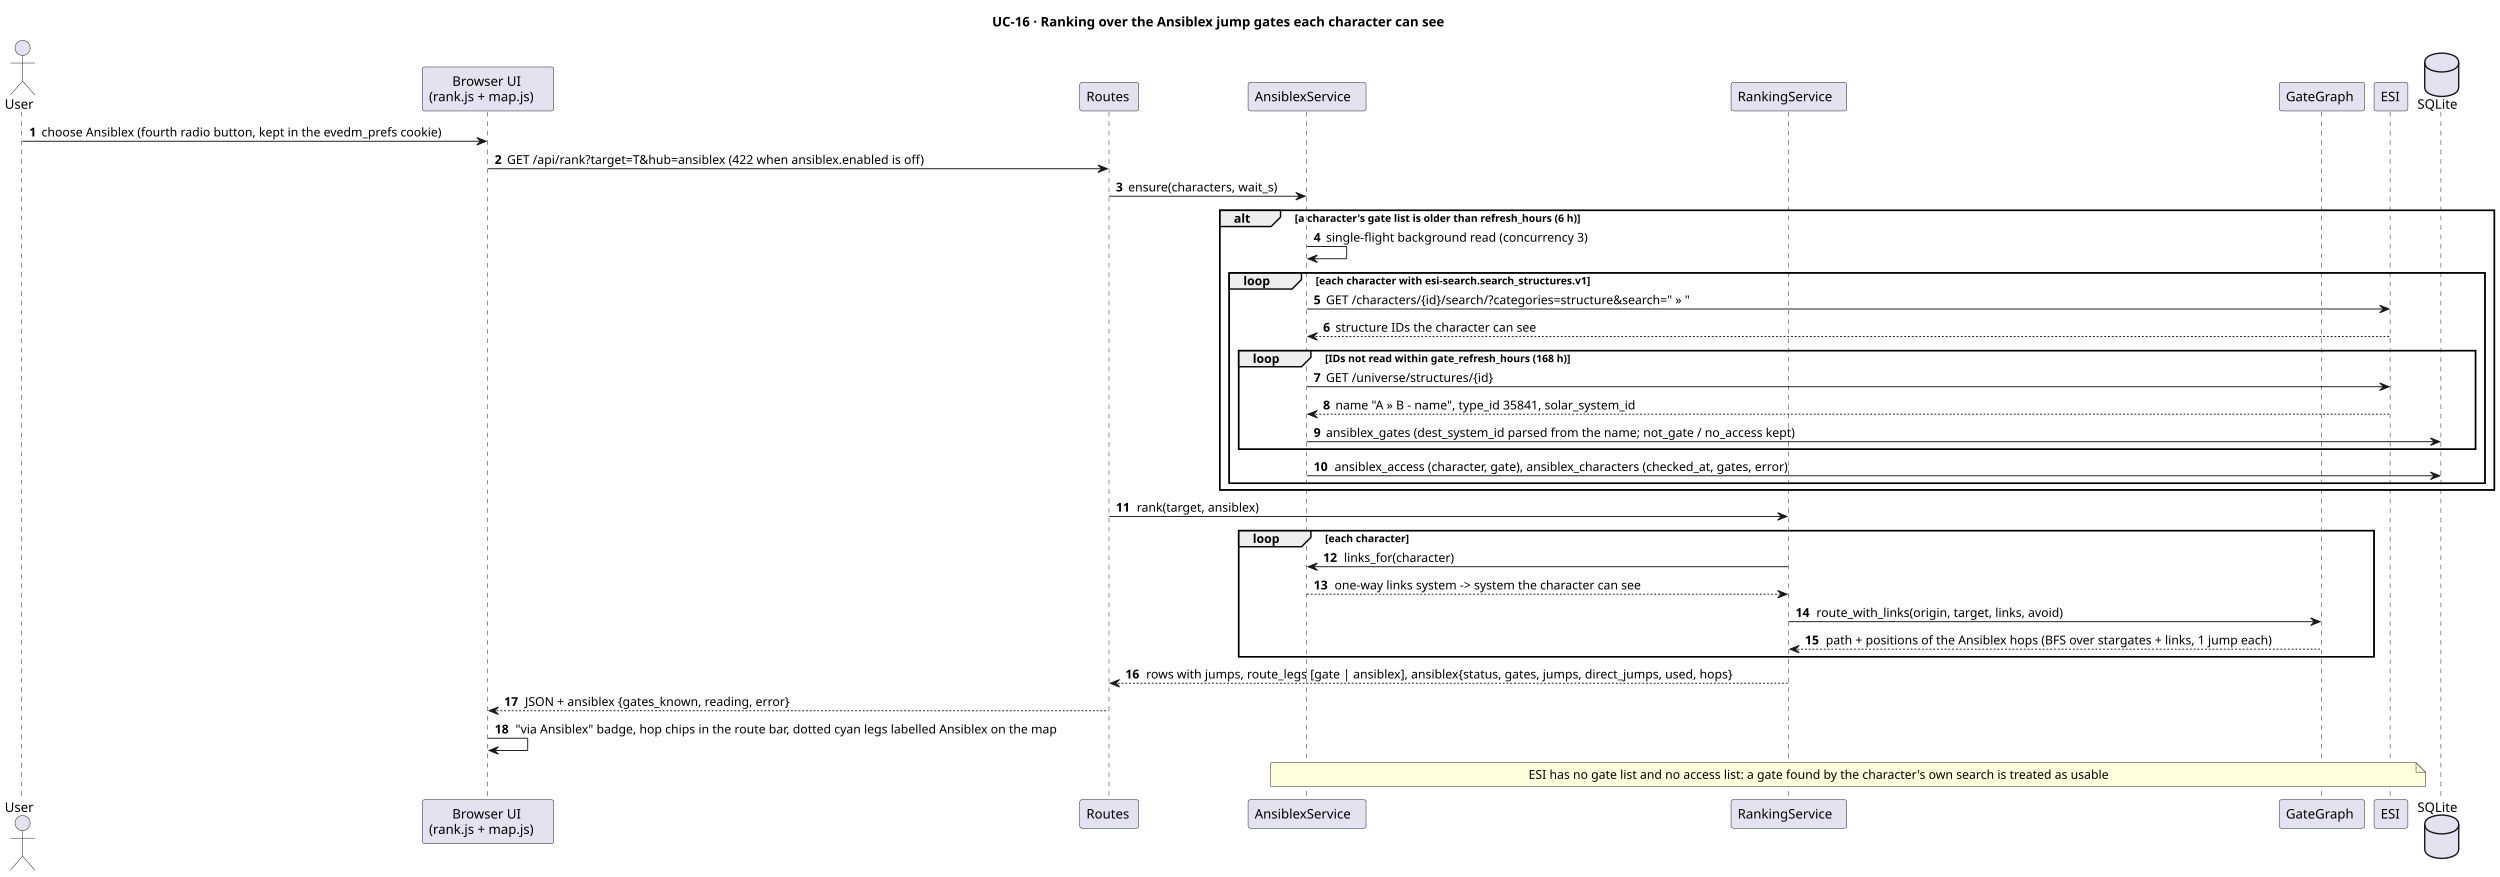
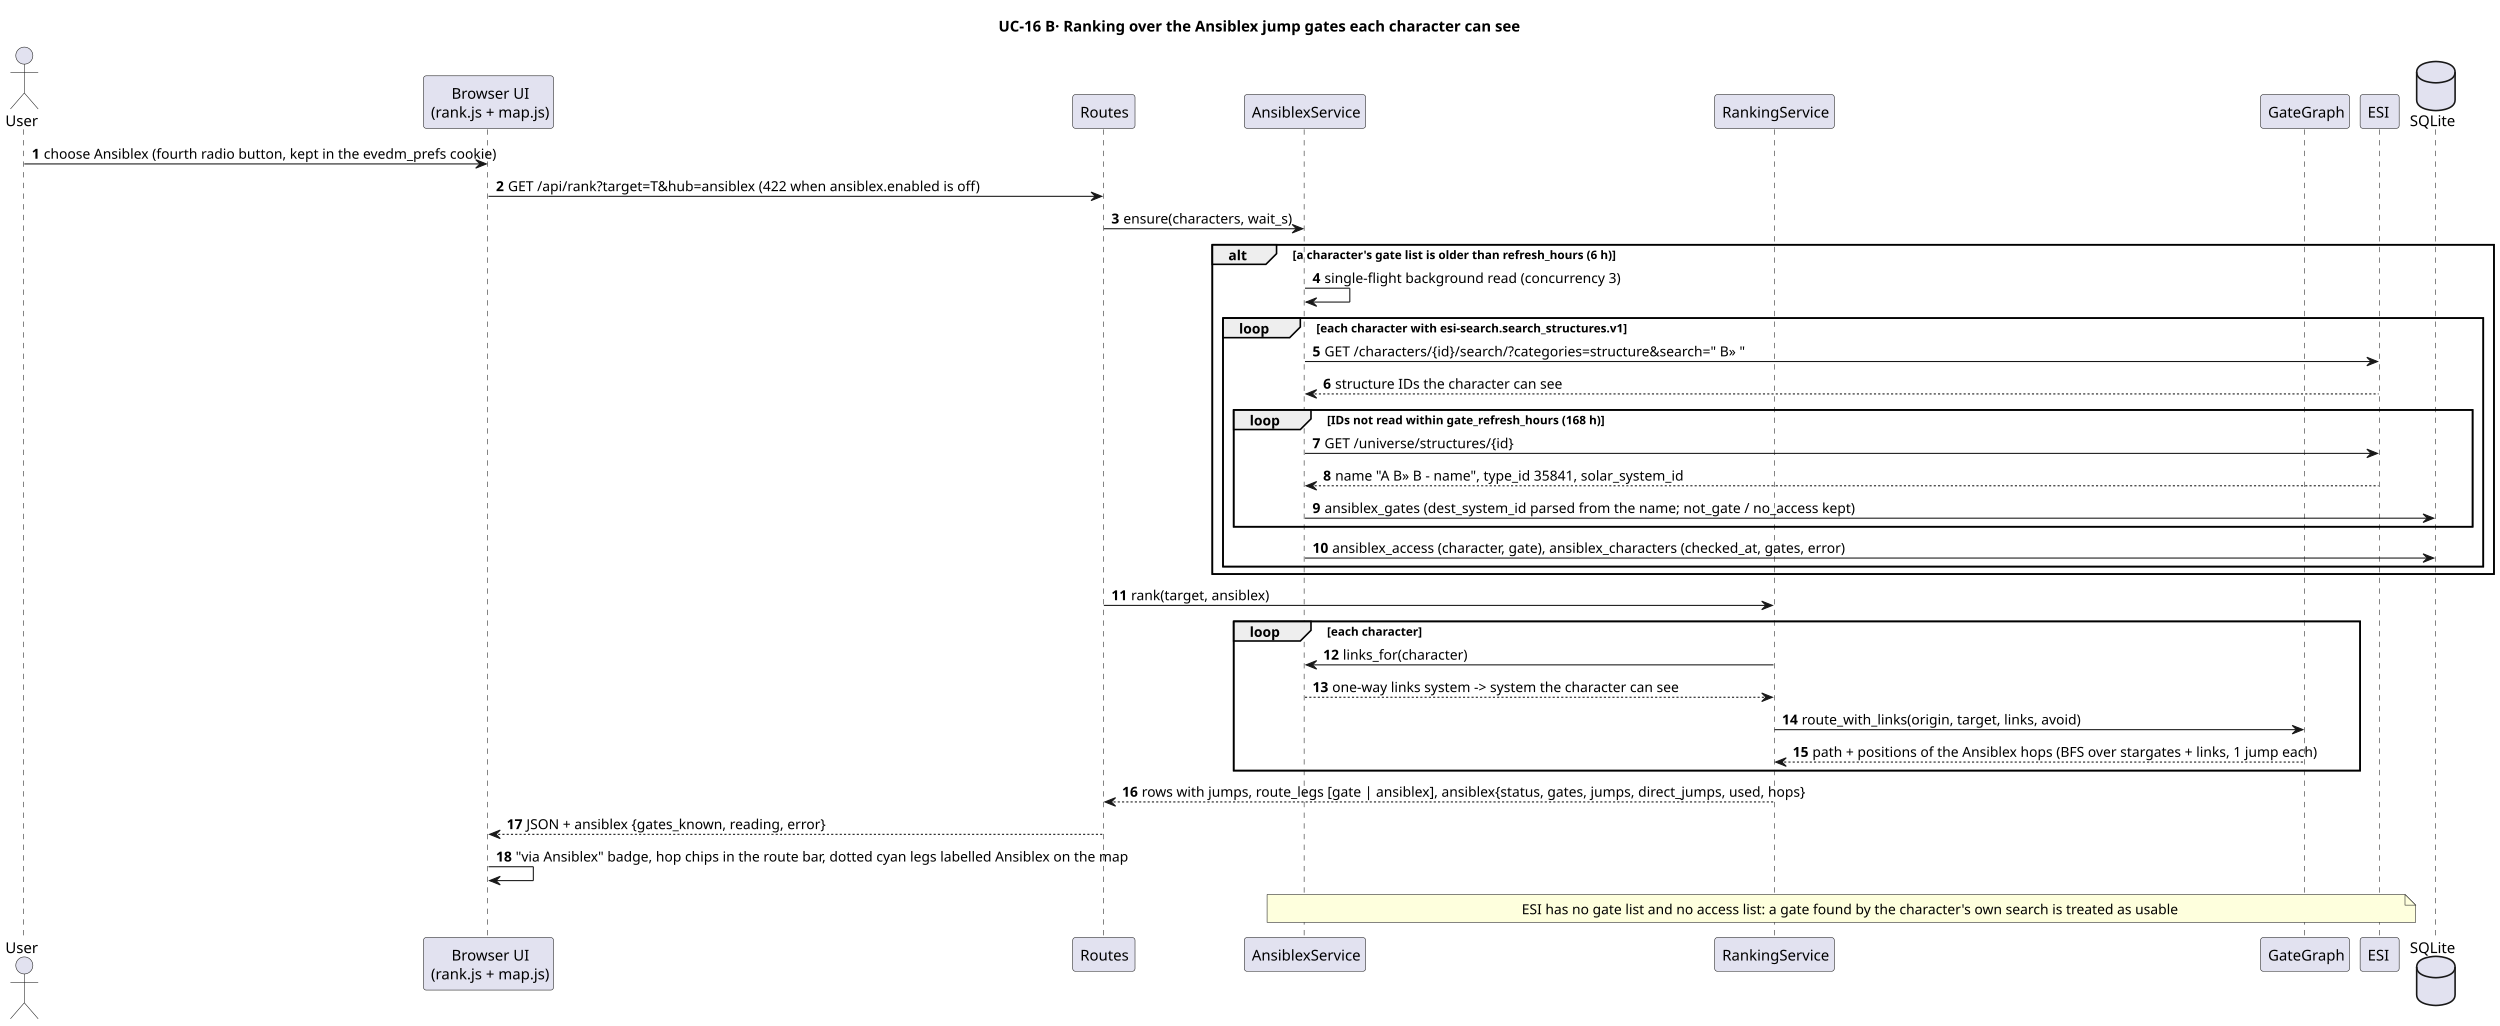
- <svg xmlns="http://www.w3.org/2000/svg" contentStyleType="text/css" height="929px" preserveAspectRatio="none" style="width:2650px;height:929px;background:#FFFFFF;" version="1.1" viewBox="0 0 2650 929" width="2650px" zoomAndPan="magnify">
+ <svg xmlns="http://www.w3.org/2000/svg" contentStyleType="text/css" height="961px" preserveAspectRatio="none" style="width:2342px;height:961px;background:#FFFFFF;" version="1.1" viewBox="0 0 2342 961" width="2342px" zoomAndPan="magnify">
  <defs />
  <g>
-     <text fill="#000000" font-family="sans-serif" font-size="14" font-weight="bold" lengthAdjust="spacing" textLength="549.801" x="1051.633" y="27.995">UC-16 · Ranking over the Ansiblex jump gates each character can see</text>
-     <rect fill="none" height="296.328" style="stroke:#000000;stroke-width:1.5;" width="1351.116" x="1292.951" y="222.992" />
-     <rect fill="none" height="223.062" style="stroke:#000000;stroke-width:1.5;" width="1331.116" x="1302.951" y="289.258" />
-     <rect fill="none" height="104.531" style="stroke:#000000;stroke-width:1.5;" width="1311.116" x="1312.951" y="371.656" />
-     <rect fill="none" height="133.664" style="stroke:#000000;stroke-width:1.5;" width="1203.557" x="1312.951" y="562.453" />
-     <line style="stroke:#181818;stroke-width:0.5;stroke-dasharray:5.0,5.0;" x1="23" x2="23" y1="118.594" y2="848.648" />
-     <line style="stroke:#181818;stroke-width:0.5;stroke-dasharray:5.0,5.0;" x1="516.745" x2="516.745" y1="118.594" y2="848.648" />
-     <line style="stroke:#181818;stroke-width:0.5;stroke-dasharray:5.0,5.0;" x1="1175.543" x2="1175.543" y1="118.594" y2="848.648" />
-     <line style="stroke:#181818;stroke-width:0.5;stroke-dasharray:5.0,5.0;" x1="1384.951" x2="1384.951" y1="118.594" y2="848.648" />
-     <line style="stroke:#181818;stroke-width:0.5;stroke-dasharray:5.0,5.0;" x1="1895.895" x2="1895.895" y1="118.594" y2="848.648" />
-     <line style="stroke:#181818;stroke-width:0.5;stroke-dasharray:5.0,5.0;" x1="2461.034" x2="2461.034" y1="118.594" y2="848.648" />
-     <line style="stroke:#181818;stroke-width:0.5;stroke-dasharray:5.0,5.0;" x1="2533.507" x2="2533.507" y1="118.594" y2="848.648" />
-     <line style="stroke:#181818;stroke-width:0.5;stroke-dasharray:5.0,5.0;" x1="2587.369" x2="2587.369" y1="118.594" y2="848.648" />
-     <text fill="#000000" font-family="sans-serif" font-size="14" lengthAdjust="spacing" textLength="31.91" x="5" y="115.292">User</text>
-     <ellipse cx="23.955" cy="50.797" fill="#E2E2F0" rx="8" ry="8" style="stroke:#181818;stroke-width:0.5;" />
-     <path d="M23.955,58.797 L23.955,85.797 M10.955,66.797 L36.955,66.797 M23.955,85.797 L10.955,100.797 M23.955,85.797 L36.955,100.797 " fill="none" style="stroke:#181818;stroke-width:0.5;" />
-     <text fill="#000000" font-family="sans-serif" font-size="14" lengthAdjust="spacing" textLength="31.91" x="5" y="860.644">User</text>
-     <ellipse cx="23.955" cy="872.445" fill="#E2E2F0" rx="8" ry="8" style="stroke:#181818;stroke-width:0.5;" />
-     <path d="M23.955,880.445 L23.955,907.445 M10.955,888.445 L36.955,888.445 M23.955,907.445 L10.955,922.445 M23.955,907.445 L36.955,922.445 " fill="none" style="stroke:#181818;stroke-width:0.5;" />
-     <rect fill="#E2E2F0" height="46.594" rx="2.5" ry="2.5" style="stroke:#181818;stroke-width:0.5;" width="139.241" x="447.745" y="71" />
-     <text fill="#000000" font-family="sans-serif" font-size="14" lengthAdjust="spacing" textLength="75.865" x="479.433" y="90.995">Browser UI</text>
-     <text fill="#000000" font-family="sans-serif" font-size="14" lengthAdjust="spacing" textLength="125.241" x="454.745" y="107.292">(rank.js + map.js)</text>
-     <rect fill="#E2E2F0" height="46.594" rx="2.5" ry="2.5" style="stroke:#181818;stroke-width:0.5;" width="139.241" x="447.745" y="847.648" />
-     <text fill="#000000" font-family="sans-serif" font-size="14" lengthAdjust="spacing" textLength="75.865" x="479.433" y="867.644">Browser UI</text>
-     <text fill="#000000" font-family="sans-serif" font-size="14" lengthAdjust="spacing" textLength="125.241" x="454.745" y="883.94">(rank.js + map.js)</text>
-     <rect fill="#E2E2F0" height="30.297" rx="2.5" ry="2.5" style="stroke:#181818;stroke-width:0.5;" width="62.562" x="1144.543" y="87.297" />
-     <text fill="#000000" font-family="sans-serif" font-size="14" lengthAdjust="spacing" textLength="48.562" x="1151.543" y="107.292">Routes</text>
-     <rect fill="#E2E2F0" height="30.297" rx="2.5" ry="2.5" style="stroke:#181818;stroke-width:0.5;" width="62.562" x="1144.543" y="847.648" />
-     <text fill="#000000" font-family="sans-serif" font-size="14" lengthAdjust="spacing" textLength="48.562" x="1151.543" y="867.644">Routes</text>
-     <rect fill="#E2E2F0" height="30.297" rx="2.5" ry="2.5" style="stroke:#181818;stroke-width:0.5;" width="125.05" x="1322.951" y="87.297" />
-     <text fill="#000000" font-family="sans-serif" font-size="14" lengthAdjust="spacing" textLength="111.05" x="1329.951" y="107.292">AnsiblexService</text>
-     <rect fill="#E2E2F0" height="30.297" rx="2.5" ry="2.5" style="stroke:#181818;stroke-width:0.5;" width="125.05" x="1322.951" y="847.648" />
-     <text fill="#000000" font-family="sans-serif" font-size="14" lengthAdjust="spacing" textLength="111.05" x="1329.951" y="867.644">AnsiblexService</text>
-     <rect fill="#E2E2F0" height="30.297" rx="2.5" ry="2.5" style="stroke:#181818;stroke-width:0.5;" width="122.678" x="1834.895" y="87.297" />
-     <text fill="#000000" font-family="sans-serif" font-size="14" lengthAdjust="spacing" textLength="108.678" x="1841.895" y="107.292">RankingService</text>
-     <rect fill="#E2E2F0" height="30.297" rx="2.5" ry="2.5" style="stroke:#181818;stroke-width:0.5;" width="122.678" x="1834.895" y="847.648" />
-     <text fill="#000000" font-family="sans-serif" font-size="14" lengthAdjust="spacing" textLength="108.678" x="1841.895" y="867.644">RankingService</text>
-     <rect fill="#E2E2F0" height="30.297" rx="2.5" ry="2.5" style="stroke:#181818;stroke-width:0.5;" width="90.474" x="2416.034" y="87.297" />
-     <text fill="#000000" font-family="sans-serif" font-size="14" lengthAdjust="spacing" textLength="76.474" x="2423.034" y="107.292">GateGraph</text>
-     <rect fill="#E2E2F0" height="30.297" rx="2.5" ry="2.5" style="stroke:#181818;stroke-width:0.5;" width="90.474" x="2416.034" y="847.648" />
-     <text fill="#000000" font-family="sans-serif" font-size="14" lengthAdjust="spacing" textLength="76.474" x="2423.034" y="867.644">GateGraph</text>
-     <rect fill="#E2E2F0" height="30.297" rx="2.5" ry="2.5" style="stroke:#181818;stroke-width:0.5;" width="35.861" x="2516.507" y="87.297" />
-     <text fill="#000000" font-family="sans-serif" font-size="14" lengthAdjust="spacing" textLength="21.861" x="2523.507" y="107.292">ESI</text>
-     <rect fill="#E2E2F0" height="30.297" rx="2.5" ry="2.5" style="stroke:#181818;stroke-width:0.5;" width="35.861" x="2516.507" y="847.648" />
-     <text fill="#000000" font-family="sans-serif" font-size="14" lengthAdjust="spacing" textLength="21.861" x="2523.507" y="867.644">ESI</text>
-     <text fill="#000000" font-family="sans-serif" font-size="14" lengthAdjust="spacing" textLength="45.698" x="2562.369" y="115.292">SQLite</text>
-     <path d="M2570.218,66.297 C2570.218,56.297 2588.218,56.297 2588.218,56.297 C2588.218,56.297 2606.218,56.297 2606.218,66.297 L2606.218,92.297 C2606.218,102.297 2588.218,102.297 2588.218,102.297 C2588.218,102.297 2570.218,102.297 2570.218,92.297 L2570.218,66.297 " fill="#E2E2F0" style="stroke:#181818;stroke-width:1.5;" />
-     <path d="M2570.218,66.297 C2570.218,76.297 2588.218,76.297 2588.218,76.297 C2588.218,76.297 2606.218,76.297 2606.218,66.297 " fill="none" style="stroke:#181818;stroke-width:1.5;" />
-     <text fill="#000000" font-family="sans-serif" font-size="14" lengthAdjust="spacing" textLength="45.698" x="2562.369" y="860.644">SQLite</text>
-     <path d="M2570.218,873.945 C2570.218,863.945 2588.218,863.945 2588.218,863.945 C2588.218,863.945 2606.218,863.945 2606.218,873.945 L2606.218,899.945 C2606.218,909.945 2588.218,909.945 2588.218,909.945 C2588.218,909.945 2570.218,909.945 2570.218,899.945 L2570.218,873.945 " fill="#E2E2F0" style="stroke:#181818;stroke-width:1.5;" />
-     <path d="M2570.218,873.945 C2570.218,883.945 2588.218,883.945 2588.218,883.945 C2588.218,883.945 2606.218,883.945 2606.218,873.945 " fill="none" style="stroke:#181818;stroke-width:1.5;" />
-     <polygon fill="#181818" points="505.365,145.727,515.365,149.727,505.365,153.727,509.365,149.727" style="stroke:#181818;stroke-width:1.0;" />
-     <line style="stroke:#181818;stroke-width:1.0;" x1="23.955" x2="511.365" y1="149.727" y2="149.727" />
-     <text fill="#000000" font-family="sans-serif" font-size="13" font-weight="bold" lengthAdjust="spacing" textLength="9.045" x="30.955" y="144.661">1</text>
-     <text fill="#000000" font-family="sans-serif" font-size="13" lengthAdjust="spacing" textLength="456.365" x="44.001" y="144.661">choose Ansiblex (fourth radio button, kept in the evedm_prefs cookie)</text>
-     <polygon fill="#181818" points="1163.825,174.859,1173.825,178.859,1163.825,182.859,1167.825,178.859" style="stroke:#181818;stroke-width:1.0;" />
-     <line style="stroke:#181818;stroke-width:1.0;" x1="517.365" x2="1169.825" y1="178.859" y2="178.859" />
-     <text fill="#000000" font-family="sans-serif" font-size="13" font-weight="bold" lengthAdjust="spacing" textLength="9.045" x="524.365" y="173.793">2</text>
-     <text fill="#000000" font-family="sans-serif" font-size="13" lengthAdjust="spacing" textLength="486.37" x="537.411" y="173.793">GET /api/rank?target=T&amp;hub=ansiblex  (422 when ansiblex.enabled is off)</text>
-     <polygon fill="#181818" points="1373.476,203.992,1383.476,207.992,1373.476,211.992,1377.476,207.992" style="stroke:#181818;stroke-width:1.0;" />
-     <line style="stroke:#181818;stroke-width:1.0;" x1="1175.825" x2="1379.476" y1="207.992" y2="207.992" />
-     <text fill="#000000" font-family="sans-serif" font-size="13" font-weight="bold" lengthAdjust="spacing" textLength="9.045" x="1182.825" y="202.926">3</text>
-     <text fill="#000000" font-family="sans-serif" font-size="13" lengthAdjust="spacing" textLength="172.606" x="1195.87" y="202.926">ensure(characters, wait_s)</text>
-     <path d="M1292.951,222.992 L1357.394,222.992 L1357.394,230.125 L1347.394,240.125 L1292.951,240.125 L1292.951,222.992 " fill="#EEEEEE" style="stroke:#000000;stroke-width:1.5;" />
-     <rect fill="none" height="296.328" style="stroke:#000000;stroke-width:1.5;" width="1351.116" x="1292.951" y="222.992" />
-     <text fill="#000000" font-family="sans-serif" font-size="13" font-weight="bold" lengthAdjust="spacing" textLength="19.443" x="1307.951" y="236.059">alt</text>
-     <text fill="#000000" font-family="sans-serif" font-size="11" font-weight="bold" lengthAdjust="spacing" textLength="350.421" x="1372.394" y="235.203">[a character's gate list is older than refresh_hours (6 h)]</text>
-     <line style="stroke:#181818;stroke-width:1.0;" x1="1385.476" x2="1427.476" y1="261.258" y2="261.258" />
-     <line style="stroke:#181818;stroke-width:1.0;" x1="1427.476" x2="1427.476" y1="261.258" y2="274.258" />
-     <line style="stroke:#181818;stroke-width:1.0;" x1="1386.476" x2="1427.476" y1="274.258" y2="274.258" />
-     <polygon fill="#181818" points="1396.476,270.258,1386.476,274.258,1396.476,278.258,1392.476,274.258" style="stroke:#181818;stroke-width:1.0;" />
-     <text fill="#000000" font-family="sans-serif" font-size="13" font-weight="bold" lengthAdjust="spacing" textLength="9.045" x="1392.476" y="256.192">4</text>
-     <text fill="#000000" font-family="sans-serif" font-size="13" lengthAdjust="spacing" textLength="298.74" x="1405.521" y="256.192">single-flight background read (concurrency 3)</text>
-     <path d="M1302.951,289.258 L1379.575,289.258 L1379.575,296.391 L1369.575,306.391 L1302.951,306.391 L1302.951,289.258 " fill="#EEEEEE" style="stroke:#000000;stroke-width:1.5;" />
-     <rect fill="none" height="223.062" style="stroke:#000000;stroke-width:1.5;" width="1331.116" x="1302.951" y="289.258" />
-     <text fill="#000000" font-family="sans-serif" font-size="13" font-weight="bold" lengthAdjust="spacing" textLength="31.624" x="1317.951" y="302.325">loop</text>
-     <text fill="#000000" font-family="sans-serif" font-size="11" font-weight="bold" lengthAdjust="spacing" textLength="334.63" x="1394.575" y="301.468">[each character with esi-search.search_structures.v1]</text>
-     <polygon fill="#181818" points="2522.438,323.523,2532.438,327.523,2522.438,331.523,2526.438,327.523" style="stroke:#181818;stroke-width:1.0;" />
-     <line style="stroke:#181818;stroke-width:1.0;" x1="1385.476" x2="2528.438" y1="327.523" y2="327.523" />
-     <text fill="#000000" font-family="sans-serif" font-size="13" font-weight="bold" lengthAdjust="spacing" textLength="9.045" x="1392.476" y="322.457">5</text>
-     <text fill="#000000" font-family="sans-serif" font-size="13" lengthAdjust="spacing" textLength="426.67" x="1405.521" y="322.457">GET /characters/{id}/search/?categories=structure&amp;search=" » "</text>
-     <polygon fill="#181818" points="1396.476,352.656,1386.476,356.656,1396.476,360.656,1392.476,356.656" style="stroke:#181818;stroke-width:1.0;" />
-     <line style="stroke:#181818;stroke-width:1.0;stroke-dasharray:2.0,2.0;" x1="1390.476" x2="2533.438" y1="356.656" y2="356.656" />
-     <text fill="#000000" font-family="sans-serif" font-size="13" font-weight="bold" lengthAdjust="spacing" textLength="9.045" x="1402.476" y="351.59">6</text>
-     <text fill="#000000" font-family="sans-serif" font-size="13" lengthAdjust="spacing" textLength="230.268" x="1415.521" y="351.59">structure IDs the character can see</text>
-     <path d="M1312.951,371.656 L1389.575,371.656 L1389.575,378.789 L1379.575,388.789 L1312.951,388.789 L1312.951,371.656 " fill="#EEEEEE" style="stroke:#000000;stroke-width:1.5;" />
-     <rect fill="none" height="104.531" style="stroke:#000000;stroke-width:1.5;" width="1311.116" x="1312.951" y="371.656" />
-     <text fill="#000000" font-family="sans-serif" font-size="13" font-weight="bold" lengthAdjust="spacing" textLength="31.624" x="1327.951" y="384.723">loop</text>
-     <text fill="#000000" font-family="sans-serif" font-size="11" font-weight="bold" lengthAdjust="spacing" textLength="300.244" x="1404.575" y="383.867">[IDs not read within gate_refresh_hours (168 h)]</text>
-     <polygon fill="#181818" points="2522.438,405.922,2532.438,409.922,2522.438,413.922,2526.438,409.922" style="stroke:#181818;stroke-width:1.0;" />
-     <line style="stroke:#181818;stroke-width:1.0;" x1="1385.476" x2="2528.438" y1="409.922" y2="409.922" />
-     <text fill="#000000" font-family="sans-serif" font-size="13" font-weight="bold" lengthAdjust="spacing" textLength="9.045" x="1392.476" y="404.856">7</text>
-     <text fill="#000000" font-family="sans-serif" font-size="13" lengthAdjust="spacing" textLength="193.857" x="1405.521" y="404.856">GET /universe/structures/{id}</text>
-     <polygon fill="#181818" points="1396.476,435.055,1386.476,439.055,1396.476,443.055,1392.476,439.055" style="stroke:#181818;stroke-width:1.0;" />
-     <line style="stroke:#181818;stroke-width:1.0;stroke-dasharray:2.0,2.0;" x1="1390.476" x2="2533.438" y1="439.055" y2="439.055" />
-     <text fill="#000000" font-family="sans-serif" font-size="13" font-weight="bold" lengthAdjust="spacing" textLength="9.045" x="1402.476" y="433.989">8</text>
-     <text fill="#000000" font-family="sans-serif" font-size="13" lengthAdjust="spacing" textLength="349.743" x="1415.521" y="433.989">name "A » B - name", type_id 35841, solar_system_id</text>
-     <polygon fill="#181818" points="2576.218,464.188,2586.218,468.188,2576.218,472.188,2580.218,468.188" style="stroke:#181818;stroke-width:1.0;" />
-     <line style="stroke:#181818;stroke-width:1.0;" x1="1385.476" x2="2582.218" y1="468.188" y2="468.188" />
-     <text fill="#000000" font-family="sans-serif" font-size="13" font-weight="bold" lengthAdjust="spacing" textLength="9.045" x="1392.476" y="463.122">9</text>
-     <text fill="#000000" font-family="sans-serif" font-size="13" lengthAdjust="spacing" textLength="538.611" x="1405.521" y="463.122">ansiblex_gates (dest_system_id parsed from the name; not_gate / no_access kept)</text>
-     <polygon fill="#181818" points="2576.218,500.32,2586.218,504.32,2576.218,508.32,2580.218,504.32" style="stroke:#181818;stroke-width:1.0;" />
-     <line style="stroke:#181818;stroke-width:1.0;" x1="1385.476" x2="2582.218" y1="504.32" y2="504.32" />
-     <text fill="#000000" font-family="sans-serif" font-size="13" font-weight="bold" lengthAdjust="spacing" textLength="18.091" x="1392.476" y="499.254">10</text>
-     <text fill="#000000" font-family="sans-serif" font-size="13" lengthAdjust="spacing" textLength="529.242" x="1414.566" y="499.254">ansiblex_access (character, gate), ansiblex_characters (checked_at, gates, error)</text>
-     <polygon fill="#181818" points="1884.233,543.453,1894.233,547.453,1884.233,551.453,1888.233,547.453" style="stroke:#181818;stroke-width:1.0;" />
-     <line style="stroke:#181818;stroke-width:1.0;" x1="1175.825" x2="1890.233" y1="547.453" y2="547.453" />
-     <text fill="#000000" font-family="sans-serif" font-size="13" font-weight="bold" lengthAdjust="spacing" textLength="18.091" x="1182.825" y="542.387">11</text>
-     <text fill="#000000" font-family="sans-serif" font-size="13" lengthAdjust="spacing" textLength="141.388" x="1204.916" y="542.387">rank(target, ansiblex)</text>
-     <path d="M1312.951,562.453 L1389.575,562.453 L1389.575,569.586 L1379.575,579.586 L1312.951,579.586 L1312.951,562.453 " fill="#EEEEEE" style="stroke:#000000;stroke-width:1.5;" />
-     <rect fill="none" height="133.664" style="stroke:#000000;stroke-width:1.5;" width="1203.557" x="1312.951" y="562.453" />
-     <text fill="#000000" font-family="sans-serif" font-size="13" font-weight="bold" lengthAdjust="spacing" textLength="31.624" x="1327.951" y="575.52">loop</text>
-     <text fill="#000000" font-family="sans-serif" font-size="11" font-weight="bold" lengthAdjust="spacing" textLength="102.405" x="1404.575" y="574.664">[each character]</text>
-     <polygon fill="#181818" points="1396.476,596.719,1386.476,600.719,1396.476,604.719,1392.476,600.719" style="stroke:#181818;stroke-width:1.0;" />
-     <line style="stroke:#181818;stroke-width:1.0;" x1="1390.476" x2="1895.233" y1="600.719" y2="600.719" />
-     <text fill="#000000" font-family="sans-serif" font-size="13" font-weight="bold" lengthAdjust="spacing" textLength="18.091" x="1402.476" y="595.653">12</text>
-     <text fill="#000000" font-family="sans-serif" font-size="13" lengthAdjust="spacing" textLength="126.534" x="1424.566" y="595.653">links_for(character)</text>
-     <polygon fill="#181818" points="1884.233,625.852,1894.233,629.852,1884.233,633.852,1888.233,629.852" style="stroke:#181818;stroke-width:1.0;" />
-     <line style="stroke:#181818;stroke-width:1.0;stroke-dasharray:2.0,2.0;" x1="1385.476" x2="1890.233" y1="629.852" y2="629.852" />
-     <text fill="#000000" font-family="sans-serif" font-size="13" font-weight="bold" lengthAdjust="spacing" textLength="18.091" x="1392.476" y="624.786">13</text>
-     <text fill="#000000" font-family="sans-serif" font-size="13" lengthAdjust="spacing" textLength="357.284" x="1414.566" y="624.786">one-way links system -&gt; system the character can see</text>
-     <polygon fill="#181818" points="2449.271,654.984,2459.271,658.984,2449.271,662.984,2453.271,658.984" style="stroke:#181818;stroke-width:1.0;" />
-     <line style="stroke:#181818;stroke-width:1.0;" x1="1896.233" x2="2455.271" y1="658.984" y2="658.984" />
-     <text fill="#000000" font-family="sans-serif" font-size="13" font-weight="bold" lengthAdjust="spacing" textLength="18.091" x="1903.233" y="653.918">14</text>
-     <text fill="#000000" font-family="sans-serif" font-size="13" lengthAdjust="spacing" textLength="281.925" x="1925.324" y="653.918">route_with_links(origin, target, links, avoid)</text>
-     <polygon fill="#181818" points="1907.233,684.117,1897.233,688.117,1907.233,692.117,1903.233,688.117" style="stroke:#181818;stroke-width:1.0;" />
-     <line style="stroke:#181818;stroke-width:1.0;stroke-dasharray:2.0,2.0;" x1="1901.233" x2="2460.271" y1="688.117" y2="688.117" />
-     <text fill="#000000" font-family="sans-serif" font-size="13" font-weight="bold" lengthAdjust="spacing" textLength="18.091" x="1913.233" y="683.051">15</text>
-     <text fill="#000000" font-family="sans-serif" font-size="13" lengthAdjust="spacing" textLength="518.946" x="1935.324" y="683.051">path + positions of the Ansiblex hops (BFS over stargates + links, 1 jump each)</text>
-     <polygon fill="#181818" points="1186.825,720.25,1176.825,724.25,1186.825,728.25,1182.825,724.25" style="stroke:#181818;stroke-width:1.0;" />
-     <line style="stroke:#181818;stroke-width:1.0;stroke-dasharray:2.0,2.0;" x1="1180.825" x2="1895.233" y1="724.25" y2="724.25" />
-     <text fill="#000000" font-family="sans-serif" font-size="13" font-weight="bold" lengthAdjust="spacing" textLength="18.091" x="1192.825" y="719.184">16</text>
-     <text fill="#000000" font-family="sans-serif" font-size="13" lengthAdjust="spacing" textLength="674.318" x="1214.916" y="719.184">rows with jumps, route_legs [gate | ansiblex], ansiblex{status, gates, jumps, direct_jumps, used, hops}</text>
-     <polygon fill="#181818" points="528.365,749.383,518.365,753.383,528.365,757.383,524.365,753.383" style="stroke:#181818;stroke-width:1.0;" />
-     <line style="stroke:#181818;stroke-width:1.0;stroke-dasharray:2.0,2.0;" x1="522.365" x2="1174.825" y1="753.383" y2="753.383" />
-     <text fill="#000000" font-family="sans-serif" font-size="13" font-weight="bold" lengthAdjust="spacing" textLength="18.091" x="534.365" y="748.317">17</text>
-     <text fill="#000000" font-family="sans-serif" font-size="13" lengthAdjust="spacing" textLength="309.378" x="556.456" y="748.317">JSON + ansiblex {gates_known, reading, error}</text>
-     <line style="stroke:#181818;stroke-width:1.0;" x1="517.365" x2="559.365" y1="782.516" y2="782.516" />
-     <line style="stroke:#181818;stroke-width:1.0;" x1="559.365" x2="559.365" y1="782.516" y2="795.516" />
-     <line style="stroke:#181818;stroke-width:1.0;" x1="518.365" x2="559.365" y1="795.516" y2="795.516" />
-     <polygon fill="#181818" points="528.365,791.516,518.365,795.516,528.365,799.516,524.365,795.516" style="stroke:#181818;stroke-width:1.0;" />
-     <text fill="#000000" font-family="sans-serif" font-size="13" font-weight="bold" lengthAdjust="spacing" textLength="18.091" x="524.365" y="777.45">18</text>
-     <text fill="#000000" font-family="sans-serif" font-size="13" lengthAdjust="spacing" textLength="622.369" x="546.456" y="777.45">"via Ansiblex" badge, hop chips in the route bar, dotted cyan legs labelled Ansiblex on the map</text>
-     <path d="M1347,808.516 L1347,833.516 L2571,833.516 L2571,818.516 L2561,808.516 L1347,808.516 " fill="#FEFFDD" style="stroke:#181818;stroke-width:0.5;" />
-     <path d="M2561,808.516 L2561,818.516 L2571,818.516 L2561,808.516 " fill="#FEFFDD" style="stroke:#181818;stroke-width:0.5;" />
-     <text fill="#000000" font-family="sans-serif" font-size="13" lengthAdjust="spacing" textLength="668.884" x="1620.267" y="825.582">ESI has no gate list and no access list: a gate found by the character's own search is treated as usable</text>
+     <text fill="#000000" font-family="sans-serif" font-size="14" font-weight="bold" lengthAdjust="spacing" textLength="474.612" x="935.36" y="29.533">UC-16 В· Ranking over the Ansiblex jump gates each character can see</text>
+     <rect fill="none" height="308.516" style="stroke:#000000;stroke-width:1.5;" width="1200.628" x="1135.705" y="229.273" />
+     <rect fill="none" height="232.812" style="stroke:#000000;stroke-width:1.5;" width="1180.628" x="1145.705" y="297.977" />
+     <rect fill="none" height="109.406" style="stroke:#000000;stroke-width:1.5;" width="1160.628" x="1155.705" y="384.031" />
+     <rect fill="none" height="139.758" style="stroke:#000000;stroke-width:1.5;" width="1055.263" x="1155.705" y="582.141" />
+     <line style="stroke:#181818;stroke-width:0.5;stroke-dasharray:5.0,5.0;" x1="22" x2="22" y1="121.219" y2="879.305" />
+     <line style="stroke:#181818;stroke-width:0.5;stroke-dasharray:5.0,5.0;" x1="456.752" x2="456.752" y1="121.219" y2="879.305" />
+     <line style="stroke:#181818;stroke-width:0.5;stroke-dasharray:5.0,5.0;" x1="1033.926" x2="1033.926" y1="121.219" y2="879.305" />
+     <line style="stroke:#181818;stroke-width:0.5;stroke-dasharray:5.0,5.0;" x1="1221.705" x2="1221.705" y1="121.219" y2="879.305" />
+     <line style="stroke:#181818;stroke-width:0.5;stroke-dasharray:5.0,5.0;" x1="1662.335" x2="1662.335" y1="121.219" y2="879.305" />
+     <line style="stroke:#181818;stroke-width:0.5;stroke-dasharray:5.0,5.0;" x1="2158.706" x2="2158.706" y1="121.219" y2="879.305" />
+     <line style="stroke:#181818;stroke-width:0.5;stroke-dasharray:5.0,5.0;" x1="2228.967" x2="2228.967" y1="121.219" y2="879.305" />
+     <line style="stroke:#181818;stroke-width:0.5;stroke-dasharray:5.0,5.0;" x1="2281.533" x2="2281.533" y1="121.219" y2="879.305" />
+     <text fill="#000000" font-family="sans-serif" font-size="14" lengthAdjust="spacing" textLength="29.559" x="5" y="118.143">User</text>
+     <ellipse cx="22.779" cy="52.109" fill="#E2E2F0" rx="8" ry="8" style="stroke:#181818;stroke-width:0.5;" />
+     <path d="M22.779,60.109 L22.779,87.109 M9.779,68.109 L35.779,68.109 M22.779,87.109 L9.779,102.109 M22.779,87.109 L35.779,102.109 " fill="none" style="stroke:#181818;stroke-width:0.5;" />
+     <text fill="#000000" font-family="sans-serif" font-size="14" lengthAdjust="spacing" textLength="29.559" x="5" y="892.838">User</text>
+     <ellipse cx="22.779" cy="904.414" fill="#E2E2F0" rx="8" ry="8" style="stroke:#181818;stroke-width:0.5;" />
+     <path d="M22.779,912.414 L22.779,939.414 M9.779,920.414 L35.779,920.414 M22.779,939.414 L9.779,954.414 M22.779,939.414 L35.779,954.414 " fill="none" style="stroke:#181818;stroke-width:0.5;" />
+     <rect fill="#E2E2F0" height="49.219" rx="2.5" ry="2.5" style="stroke:#181818;stroke-width:0.5;" width="121.748" x="396.752" y="71" />
+     <text fill="#000000" font-family="sans-serif" font-size="14" lengthAdjust="spacing" textLength="69.234" x="423.009" y="92.533">Browser UI</text>
+     <text fill="#000000" font-family="sans-serif" font-size="14" lengthAdjust="spacing" textLength="107.748" x="403.752" y="110.143">(rank.js + map.js)</text>
+     <rect fill="#E2E2F0" height="49.219" rx="2.5" ry="2.5" style="stroke:#181818;stroke-width:0.5;" width="121.748" x="396.752" y="878.305" />
+     <text fill="#000000" font-family="sans-serif" font-size="14" lengthAdjust="spacing" textLength="69.234" x="423.009" y="899.838">Browser UI</text>
+     <text fill="#000000" font-family="sans-serif" font-size="14" lengthAdjust="spacing" textLength="107.748" x="403.752" y="917.447">(rank.js + map.js)</text>
+     <rect fill="#E2E2F0" height="31.609" rx="2.5" ry="2.5" style="stroke:#181818;stroke-width:0.5;" width="58.358" x="1004.926" y="88.609" />
+     <text fill="#000000" font-family="sans-serif" font-size="14" lengthAdjust="spacing" textLength="44.358" x="1011.926" y="110.143">Routes</text>
+     <rect fill="#E2E2F0" height="31.609" rx="2.5" ry="2.5" style="stroke:#181818;stroke-width:0.5;" width="58.358" x="1004.926" y="878.305" />
+     <text fill="#000000" font-family="sans-serif" font-size="14" lengthAdjust="spacing" textLength="44.358" x="1011.926" y="899.838">Routes</text>
+     <rect fill="#E2E2F0" height="31.609" rx="2.5" ry="2.5" style="stroke:#181818;stroke-width:0.5;" width="113.6" x="1165.705" y="88.609" />
+     <text fill="#000000" font-family="sans-serif" font-size="14" lengthAdjust="spacing" textLength="99.6" x="1172.705" y="110.143">AnsiblexService</text>
+     <rect fill="#E2E2F0" height="31.609" rx="2.5" ry="2.5" style="stroke:#181818;stroke-width:0.5;" width="113.6" x="1165.705" y="878.305" />
+     <text fill="#000000" font-family="sans-serif" font-size="14" lengthAdjust="spacing" textLength="99.6" x="1172.705" y="899.838">AnsiblexService</text>
+     <rect fill="#E2E2F0" height="31.609" rx="2.5" ry="2.5" style="stroke:#181818;stroke-width:0.5;" width="112.048" x="1606.335" y="88.609" />
+     <text fill="#000000" font-family="sans-serif" font-size="14" lengthAdjust="spacing" textLength="98.048" x="1613.335" y="110.143">RankingService</text>
+     <rect fill="#E2E2F0" height="31.609" rx="2.5" ry="2.5" style="stroke:#181818;stroke-width:0.5;" width="112.048" x="1606.335" y="878.305" />
+     <text fill="#000000" font-family="sans-serif" font-size="14" lengthAdjust="spacing" textLength="98.048" x="1613.335" y="899.838">RankingService</text>
+     <rect fill="#E2E2F0" height="31.609" rx="2.5" ry="2.5" style="stroke:#181818;stroke-width:0.5;" width="83.262" x="2117.706" y="88.609" />
+     <text fill="#000000" font-family="sans-serif" font-size="14" lengthAdjust="spacing" textLength="69.262" x="2124.706" y="110.143">GateGraph</text>
+     <rect fill="#E2E2F0" height="31.609" rx="2.5" ry="2.5" style="stroke:#181818;stroke-width:0.5;" width="83.262" x="2117.706" y="878.305" />
+     <text fill="#000000" font-family="sans-serif" font-size="14" lengthAdjust="spacing" textLength="69.262" x="2124.706" y="899.838">GateGraph</text>
+     <rect fill="#E2E2F0" height="31.609" rx="2.5" ry="2.5" style="stroke:#181818;stroke-width:0.5;" width="36.565" x="2210.967" y="88.609" />
+     <text fill="#000000" font-family="sans-serif" font-size="14" lengthAdjust="spacing" textLength="22.565" x="2217.967" y="110.143">ESI</text>
+     <rect fill="#E2E2F0" height="31.609" rx="2.5" ry="2.5" style="stroke:#181818;stroke-width:0.5;" width="36.565" x="2210.967" y="878.305" />
+     <text fill="#000000" font-family="sans-serif" font-size="14" lengthAdjust="spacing" textLength="22.565" x="2217.967" y="899.838">ESI</text>
+     <text fill="#000000" font-family="sans-serif" font-size="14" lengthAdjust="spacing" textLength="42.8" x="2257.533" y="118.143">SQLite</text>
+     <path d="M2263.933,67.609 C2263.933,57.609 2281.933,57.609 2281.933,57.609 C2281.933,57.609 2299.933,57.609 2299.933,67.609 L2299.933,93.609 C2299.933,103.609 2281.933,103.609 2281.933,103.609 C2281.933,103.609 2263.933,103.609 2263.933,93.609 L2263.933,67.609 " fill="#E2E2F0" style="stroke:#181818;stroke-width:1.5;" />
+     <path d="M2263.933,67.609 C2263.933,77.609 2281.933,77.609 2281.933,77.609 C2281.933,77.609 2299.933,77.609 2299.933,67.609 " fill="none" style="stroke:#181818;stroke-width:1.5;" />
+     <text fill="#000000" font-family="sans-serif" font-size="14" lengthAdjust="spacing" textLength="42.8" x="2257.533" y="892.838">SQLite</text>
+     <path d="M2263.933,905.914 C2263.933,895.914 2281.933,895.914 2281.933,895.914 C2281.933,895.914 2299.933,895.914 2299.933,905.914 L2299.933,931.914 C2299.933,941.914 2281.933,941.914 2281.933,941.914 C2281.933,941.914 2263.933,941.914 2263.933,931.914 L2263.933,905.914 " fill="#E2E2F0" style="stroke:#181818;stroke-width:1.5;" />
+     <path d="M2263.933,905.914 C2263.933,915.914 2281.933,915.914 2281.933,915.914 C2281.933,915.914 2299.933,915.914 2299.933,905.914 " fill="none" style="stroke:#181818;stroke-width:1.5;" />
+     <polygon fill="#181818" points="445.626,149.57,455.626,153.57,445.626,157.57,449.626,153.57" style="stroke:#181818;stroke-width:1.0;" />
+     <line style="stroke:#181818;stroke-width:1.0;" x1="22.779" x2="451.626" y1="153.57" y2="153.57" />
+     <text fill="#000000" font-family="sans-serif" font-size="13" font-weight="bold" lengthAdjust="spacing" textLength="7.23" x="29.779" y="148.714">1</text>
+     <text fill="#000000" font-family="sans-serif" font-size="13" lengthAdjust="spacing" textLength="399.617" x="41.009" y="148.714">choose Ansiblex (fourth radio button, kept in the evedm_prefs cookie)</text>
+     <polygon fill="#181818" points="1022.106,179.922,1032.105,183.922,1022.106,187.922,1026.105,183.922" style="stroke:#181818;stroke-width:1.0;" />
+     <line style="stroke:#181818;stroke-width:1.0;" x1="457.626" x2="1028.105" y1="183.922" y2="183.922" />
+     <text fill="#000000" font-family="sans-serif" font-size="13" font-weight="bold" lengthAdjust="spacing" textLength="7.23" x="464.626" y="179.065">2</text>
+     <text fill="#000000" font-family="sans-serif" font-size="13" lengthAdjust="spacing" textLength="426.366" x="475.856" y="179.065">GET /api/rank?target=T&amp;hub=ansiblex  (422 when ansiblex.enabled is off)</text>
+     <polygon fill="#181818" points="1210.504,210.273,1220.504,214.273,1210.504,218.273,1214.504,214.273" style="stroke:#181818;stroke-width:1.0;" />
+     <line style="stroke:#181818;stroke-width:1.0;" x1="1034.105" x2="1216.504" y1="214.273" y2="214.273" />
+     <text fill="#000000" font-family="sans-serif" font-size="13" font-weight="bold" lengthAdjust="spacing" textLength="7.23" x="1041.105" y="209.417">3</text>
+     <text fill="#000000" font-family="sans-serif" font-size="13" lengthAdjust="spacing" textLength="153.169" x="1052.335" y="209.417">ensure(characters, wait_s)</text>
+     <path d="M1135.705,229.273 L1195.876,229.273 L1195.876,237.625 L1185.876,247.625 L1135.705,247.625 L1135.705,229.273 " fill="#EEEEEE" style="stroke:#000000;stroke-width:1.5;" />
+     <rect fill="none" height="308.516" style="stroke:#000000;stroke-width:1.5;" width="1200.628" x="1135.705" y="229.273" />
+     <text fill="#000000" font-family="sans-serif" font-size="13" font-weight="bold" lengthAdjust="spacing" textLength="15.171" x="1150.705" y="243.769">alt</text>
+     <text fill="#000000" font-family="sans-serif" font-size="11" font-weight="bold" lengthAdjust="spacing" textLength="291.146" x="1210.876" y="242.692">[a character's gate list is older than refresh_hours (6 h)]</text>
+     <line style="stroke:#181818;stroke-width:1.0;" x1="1222.504" x2="1264.504" y1="269.977" y2="269.977" />
+     <line style="stroke:#181818;stroke-width:1.0;" x1="1264.504" x2="1264.504" y1="269.977" y2="282.977" />
+     <line style="stroke:#181818;stroke-width:1.0;" x1="1223.504" x2="1264.504" y1="282.977" y2="282.977" />
+     <polygon fill="#181818" points="1233.504,278.977,1223.504,282.977,1233.504,286.977,1229.504,282.977" style="stroke:#181818;stroke-width:1.0;" />
+     <text fill="#000000" font-family="sans-serif" font-size="13" font-weight="bold" lengthAdjust="spacing" textLength="7.23" x="1229.504" y="265.12">4</text>
+     <text fill="#000000" font-family="sans-serif" font-size="13" lengthAdjust="spacing" textLength="260.857" x="1240.734" y="265.12">single-flight background read (concurrency 3)</text>
+     <path d="M1145.705,297.977 L1218.139,297.977 L1218.139,306.328 L1208.139,316.328 L1145.705,316.328 L1145.705,297.977 " fill="#EEEEEE" style="stroke:#000000;stroke-width:1.5;" />
+     <rect fill="none" height="232.812" style="stroke:#000000;stroke-width:1.5;" width="1180.628" x="1145.705" y="297.977" />
+     <text fill="#000000" font-family="sans-serif" font-size="13" font-weight="bold" lengthAdjust="spacing" textLength="27.435" x="1160.705" y="312.472">loop</text>
+     <text fill="#000000" font-family="sans-serif" font-size="11" font-weight="bold" lengthAdjust="spacing" textLength="281.252" x="1233.139" y="311.396">[each character with esi-search.search_structures.v1]</text>
+     <polygon fill="#181818" points="2217.25,334.68,2227.25,338.68,2217.25,342.68,2221.25,338.68" style="stroke:#181818;stroke-width:1.0;" />
+     <line style="stroke:#181818;stroke-width:1.0;" x1="1222.504" x2="2223.25" y1="338.68" y2="338.68" />
+     <text fill="#000000" font-family="sans-serif" font-size="13" font-weight="bold" lengthAdjust="spacing" textLength="7.23" x="1229.504" y="333.823">5</text>
+     <text fill="#000000" font-family="sans-serif" font-size="13" lengthAdjust="spacing" textLength="376.302" x="1240.734" y="333.823">GET /characters/{id}/search/?categories=structure&amp;search=" В» "</text>
+     <polygon fill="#181818" points="1233.504,365.031,1223.504,369.031,1233.504,373.031,1229.504,369.031" style="stroke:#181818;stroke-width:1.0;" />
+     <line style="stroke:#181818;stroke-width:1.0;stroke-dasharray:2.0,2.0;" x1="1227.504" x2="2228.25" y1="369.031" y2="369.031" />
+     <text fill="#000000" font-family="sans-serif" font-size="13" font-weight="bold" lengthAdjust="spacing" textLength="7.23" x="1239.504" y="364.175">6</text>
+     <text fill="#000000" font-family="sans-serif" font-size="13" lengthAdjust="spacing" textLength="202.312" x="1250.734" y="364.175">structure IDs the character can see</text>
+     <path d="M1155.705,384.031 L1228.139,384.031 L1228.139,392.383 L1218.139,402.383 L1155.705,402.383 L1155.705,384.031 " fill="#EEEEEE" style="stroke:#000000;stroke-width:1.5;" />
+     <rect fill="none" height="109.406" style="stroke:#000000;stroke-width:1.5;" width="1160.628" x="1155.705" y="384.031" />
+     <text fill="#000000" font-family="sans-serif" font-size="13" font-weight="bold" lengthAdjust="spacing" textLength="27.435" x="1170.705" y="398.526">loop</text>
+     <text fill="#000000" font-family="sans-serif" font-size="11" font-weight="bold" lengthAdjust="spacing" textLength="249.992" x="1243.139" y="397.45">[IDs not read within gate_refresh_hours (168 h)]</text>
+     <polygon fill="#181818" points="2217.25,420.734,2227.25,424.734,2217.25,428.734,2221.25,424.734" style="stroke:#181818;stroke-width:1.0;" />
+     <line style="stroke:#181818;stroke-width:1.0;" x1="1222.504" x2="2223.25" y1="424.734" y2="424.734" />
+     <text fill="#000000" font-family="sans-serif" font-size="13" font-weight="bold" lengthAdjust="spacing" textLength="7.23" x="1229.504" y="419.878">7</text>
+     <text fill="#000000" font-family="sans-serif" font-size="13" lengthAdjust="spacing" textLength="166.182" x="1240.734" y="419.878">GET /universe/structures/{id}</text>
+     <polygon fill="#181818" points="1233.504,451.086,1223.504,455.086,1233.504,459.086,1229.504,455.086" style="stroke:#181818;stroke-width:1.0;" />
+     <line style="stroke:#181818;stroke-width:1.0;stroke-dasharray:2.0,2.0;" x1="1227.504" x2="2228.25" y1="455.086" y2="455.086" />
+     <text fill="#000000" font-family="sans-serif" font-size="13" font-weight="bold" lengthAdjust="spacing" textLength="7.23" x="1239.504" y="450.229">8</text>
+     <text fill="#000000" font-family="sans-serif" font-size="13" lengthAdjust="spacing" textLength="319.954" x="1250.734" y="450.229">name "A В» B - name", type_id 35841, solar_system_id</text>
+     <polygon fill="#181818" points="2269.933,481.438,2279.933,485.438,2269.933,489.438,2273.933,485.438" style="stroke:#181818;stroke-width:1.0;" />
+     <line style="stroke:#181818;stroke-width:1.0;" x1="1222.504" x2="2275.933" y1="485.438" y2="485.438" />
+     <text fill="#000000" font-family="sans-serif" font-size="13" font-weight="bold" lengthAdjust="spacing" textLength="7.23" x="1229.504" y="480.581">9</text>
+     <text fill="#000000" font-family="sans-serif" font-size="13" lengthAdjust="spacing" textLength="479.102" x="1240.734" y="480.581">ansiblex_gates (dest_system_id parsed from the name; not_gate / no_access kept)</text>
+     <polygon fill="#181818" points="2269.933,518.789,2279.933,522.789,2269.933,526.789,2273.933,522.789" style="stroke:#181818;stroke-width:1.0;" />
+     <line style="stroke:#181818;stroke-width:1.0;" x1="1222.504" x2="2275.933" y1="522.789" y2="522.789" />
+     <text fill="#000000" font-family="sans-serif" font-size="13" font-weight="bold" lengthAdjust="spacing" textLength="14.46" x="1229.504" y="517.933">10</text>
+     <text fill="#000000" font-family="sans-serif" font-size="13" lengthAdjust="spacing" textLength="469.669" x="1247.964" y="517.933">ansiblex_access (character, gate), ansiblex_characters (checked_at, gates, error)</text>
+     <polygon fill="#181818" points="1650.359,563.141,1660.359,567.141,1650.359,571.141,1654.359,567.141" style="stroke:#181818;stroke-width:1.0;" />
+     <line style="stroke:#181818;stroke-width:1.0;" x1="1034.105" x2="1656.359" y1="567.141" y2="567.141" />
+     <text fill="#000000" font-family="sans-serif" font-size="13" font-weight="bold" lengthAdjust="spacing" textLength="14.46" x="1041.105" y="562.284">11</text>
+     <text fill="#000000" font-family="sans-serif" font-size="13" lengthAdjust="spacing" textLength="122.11" x="1059.565" y="562.284">rank(target, ansiblex)</text>
+     <path d="M1155.705,582.141 L1228.139,582.141 L1228.139,590.492 L1218.139,600.492 L1155.705,600.492 L1155.705,582.141 " fill="#EEEEEE" style="stroke:#000000;stroke-width:1.5;" />
+     <rect fill="none" height="139.758" style="stroke:#000000;stroke-width:1.5;" width="1055.263" x="1155.705" y="582.141" />
+     <text fill="#000000" font-family="sans-serif" font-size="13" font-weight="bold" lengthAdjust="spacing" textLength="27.435" x="1170.705" y="596.636">loop</text>
+     <text fill="#000000" font-family="sans-serif" font-size="11" font-weight="bold" lengthAdjust="spacing" textLength="84.987" x="1243.139" y="595.56">[each character]</text>
+     <polygon fill="#181818" points="1233.504,618.844,1223.504,622.844,1233.504,626.844,1229.504,622.844" style="stroke:#181818;stroke-width:1.0;" />
+     <line style="stroke:#181818;stroke-width:1.0;" x1="1227.504" x2="1661.359" y1="622.844" y2="622.844" />
+     <text fill="#000000" font-family="sans-serif" font-size="13" font-weight="bold" lengthAdjust="spacing" textLength="14.46" x="1239.504" y="617.987">12</text>
+     <text fill="#000000" font-family="sans-serif" font-size="13" lengthAdjust="spacing" textLength="111.255" x="1257.964" y="617.987">links_for(character)</text>
+     <polygon fill="#181818" points="1650.359,649.195,1660.359,653.195,1650.359,657.195,1654.359,653.195" style="stroke:#181818;stroke-width:1.0;" />
+     <line style="stroke:#181818;stroke-width:1.0;stroke-dasharray:2.0,2.0;" x1="1222.504" x2="1656.359" y1="653.195" y2="653.195" />
+     <text fill="#000000" font-family="sans-serif" font-size="13" font-weight="bold" lengthAdjust="spacing" textLength="14.46" x="1229.504" y="648.339">13</text>
+     <text fill="#000000" font-family="sans-serif" font-size="13" lengthAdjust="spacing" textLength="312.482" x="1247.964" y="648.339">one-way links system -&gt; system the character can see</text>
+     <polygon fill="#181818" points="2147.336,679.547,2157.336,683.547,2147.336,687.547,2151.336,683.547" style="stroke:#181818;stroke-width:1.0;" />
+     <line style="stroke:#181818;stroke-width:1.0;" x1="1662.359" x2="2153.336" y1="683.547" y2="683.547" />
+     <text fill="#000000" font-family="sans-serif" font-size="13" font-weight="bold" lengthAdjust="spacing" textLength="14.46" x="1669.359" y="678.69">14</text>
+     <text fill="#000000" font-family="sans-serif" font-size="13" lengthAdjust="spacing" textLength="245.667" x="1687.819" y="678.69">route_with_links(origin, target, links, avoid)</text>
+     <polygon fill="#181818" points="1673.359,709.898,1663.359,713.898,1673.359,717.898,1669.359,713.898" style="stroke:#181818;stroke-width:1.0;" />
+     <line style="stroke:#181818;stroke-width:1.0;stroke-dasharray:2.0,2.0;" x1="1667.359" x2="2158.336" y1="713.898" y2="713.898" />
+     <text fill="#000000" font-family="sans-serif" font-size="13" font-weight="bold" lengthAdjust="spacing" textLength="14.46" x="1679.359" y="709.042">15</text>
+     <text fill="#000000" font-family="sans-serif" font-size="13" lengthAdjust="spacing" textLength="454.518" x="1697.819" y="709.042">path + positions of the Ansiblex hops (BFS over stargates + links, 1 jump each)</text>
+     <polygon fill="#181818" points="1045.105,747.25,1035.105,751.25,1045.105,755.25,1041.105,751.25" style="stroke:#181818;stroke-width:1.0;" />
+     <line style="stroke:#181818;stroke-width:1.0;stroke-dasharray:2.0,2.0;" x1="1039.105" x2="1661.359" y1="751.25" y2="751.25" />
+     <text fill="#000000" font-family="sans-serif" font-size="13" font-weight="bold" lengthAdjust="spacing" textLength="14.46" x="1051.105" y="746.394">16</text>
+     <text fill="#000000" font-family="sans-serif" font-size="13" lengthAdjust="spacing" textLength="585.793" x="1069.565" y="746.394">rows with jumps, route_legs [gate | ansiblex], ansiblex{status, gates, jumps, direct_jumps, used, hops}</text>
+     <polygon fill="#181818" points="468.626,777.602,458.626,781.602,468.626,785.602,464.626,781.602" style="stroke:#181818;stroke-width:1.0;" />
+     <line style="stroke:#181818;stroke-width:1.0;stroke-dasharray:2.0,2.0;" x1="462.626" x2="1033.105" y1="781.602" y2="781.602" />
+     <text fill="#000000" font-family="sans-serif" font-size="13" font-weight="bold" lengthAdjust="spacing" textLength="14.46" x="474.626" y="776.745">17</text>
+     <text fill="#000000" font-family="sans-serif" font-size="13" lengthAdjust="spacing" textLength="271.35" x="493.086" y="776.745">JSON + ansiblex {gates_known, reading, error}</text>
+     <line style="stroke:#181818;stroke-width:1.0;" x1="457.626" x2="499.626" y1="811.953" y2="811.953" />
+     <line style="stroke:#181818;stroke-width:1.0;" x1="499.626" x2="499.626" y1="811.953" y2="824.953" />
+     <line style="stroke:#181818;stroke-width:1.0;" x1="458.626" x2="499.626" y1="824.953" y2="824.953" />
+     <polygon fill="#181818" points="468.626,820.953,458.626,824.953,468.626,828.953,464.626,824.953" style="stroke:#181818;stroke-width:1.0;" />
+     <text fill="#000000" font-family="sans-serif" font-size="13" font-weight="bold" lengthAdjust="spacing" textLength="14.46" x="464.626" y="807.097">18</text>
+     <text fill="#000000" font-family="sans-serif" font-size="13" lengthAdjust="spacing" textLength="544.019" x="483.086" y="807.097">"via Ansiblex" badge, hop chips in the route bar, dotted cyan legs labelled Ansiblex on the map</text>
+     <path d="M1187,837.953 L1187,863.953 L2263,863.953 L2263,847.953 L2253,837.953 L1187,837.953 " fill="#FEFFDD" style="stroke:#181818;stroke-width:0.5;" />
+     <path d="M2253,837.953 L2253,847.953 L2263,847.953 L2253,837.953 " fill="#FEFFDD" style="stroke:#181818;stroke-width:0.5;" />
+     <text fill="#000000" font-family="sans-serif" font-size="13" lengthAdjust="spacing" textLength="590.713" x="1425.558" y="856.448">ESI has no gate list and no access list: a gate found by the character's own search is treated as usable</text>
  </g>
</svg>
